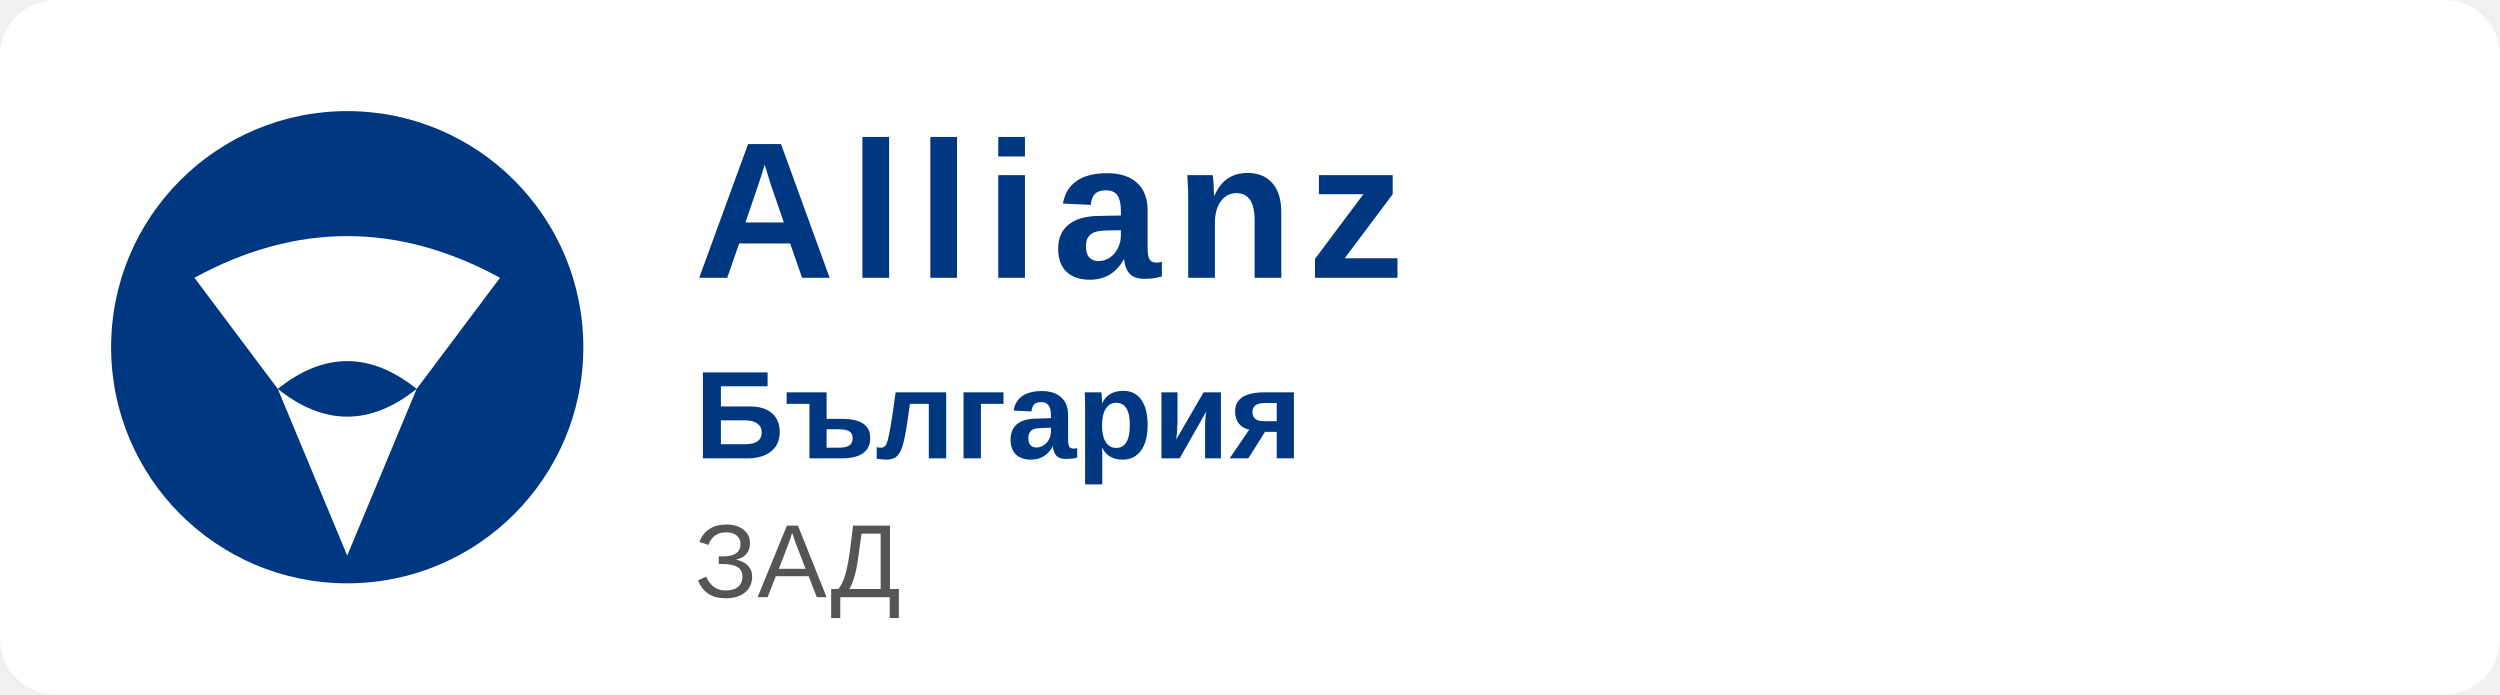
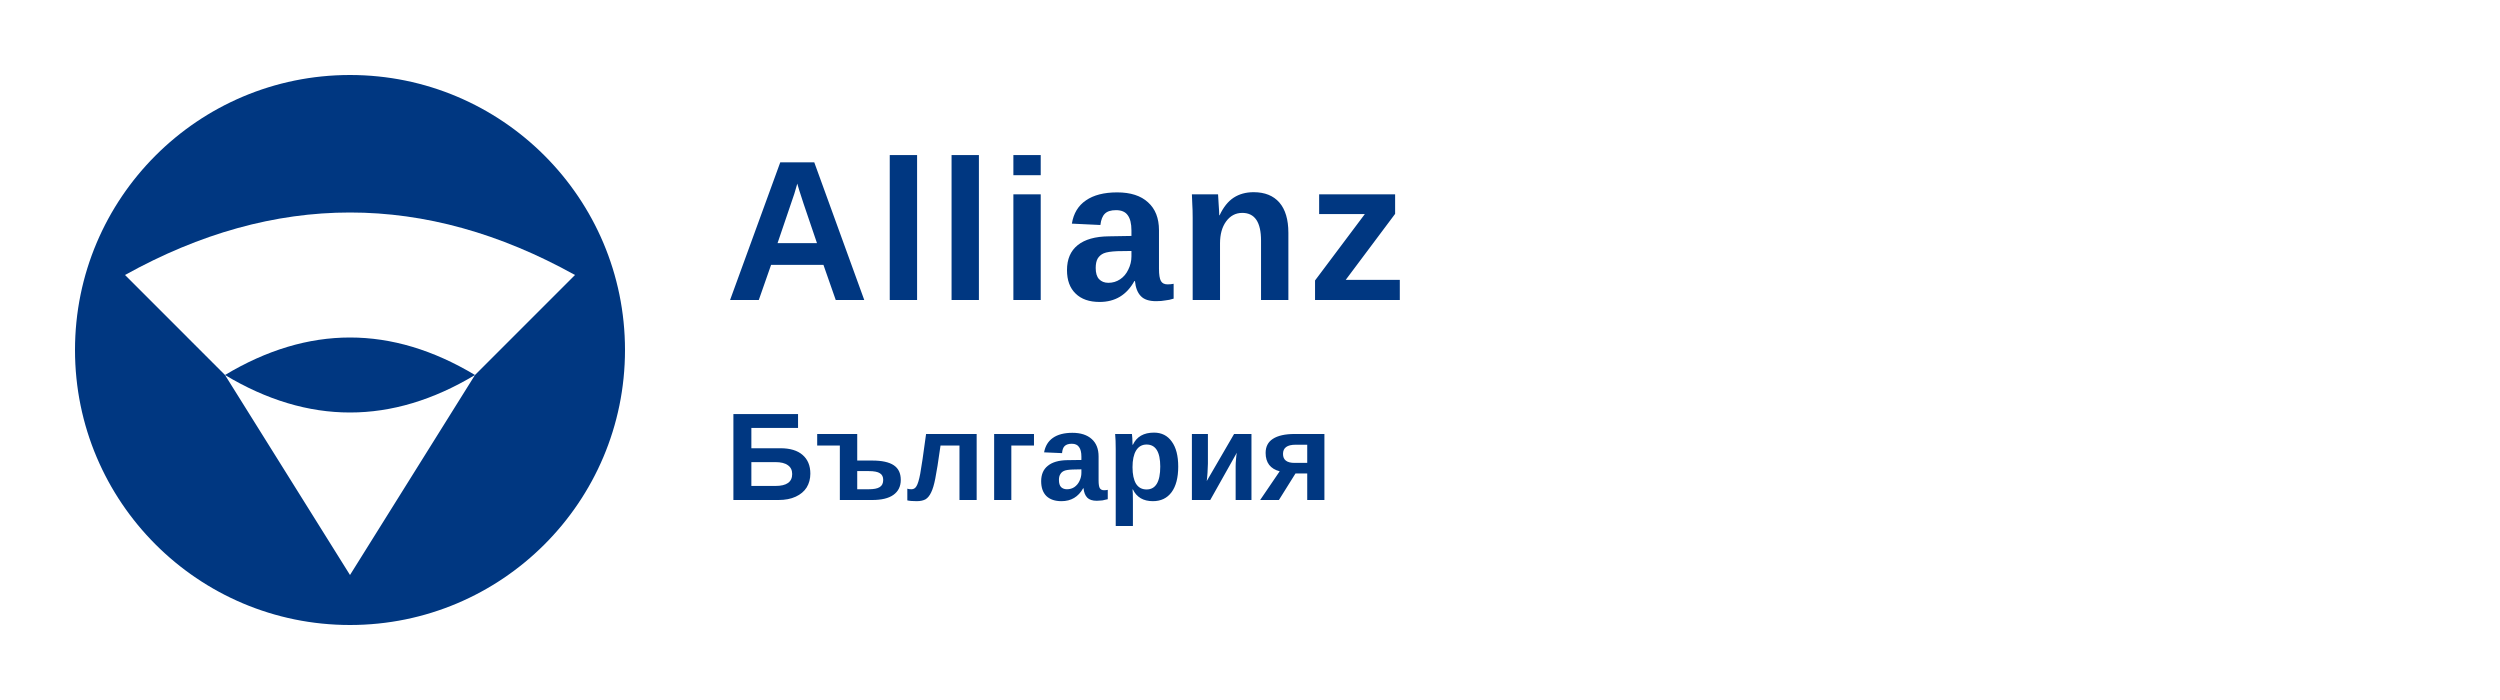
- <svg xmlns="http://www.w3.org/2000/svg" viewBox="0 0 180 50">
-   <rect width="180" height="50" rx="4" fill="white" />
-   <rect x="8" y="8" width="34" height="34" rx="17" fill="#003781" />
-   <path d="M14 20 Q25 14 36 20 L30 28 Q25 24 20 28 Z" fill="white" />
-   <path d="M20 28 Q25 32 30 28 L25 40 Z" fill="white" />
-   <text x="50" y="20" font-family="Arial,sans-serif" font-size="14" font-weight="700" fill="#003781" letter-spacing="1">Allianz</text>
-   <text x="50" y="33" font-family="Arial,sans-serif" font-size="9" fill="#003781" font-weight="600">България</text>
-   <text x="50" y="43" font-family="Arial,sans-serif" font-size="7.5" fill="#555">ЗАД</text>
+ <svg xmlns="http://www.w3.org/2000/svg" viewBox="0 0 200 56">
+   <rect width="200" height="56" fill="white" />
+   <circle cx="28" cy="28" r="22" fill="#003781" />
+   <path d="M10 22 Q28 12 46 22 L38 30 Q28 24 18 30 Z" fill="white" />
+   <path d="M18 30 Q28 36 38 30 L28 46 Z" fill="white" />
+   <circle cx="28" cy="22" r="3" fill="white" />
+   <text x="58" y="24" font-family="Arial,sans-serif" font-size="16" font-weight="700" fill="#003781" letter-spacing="0.5">Allianz</text>
+   <text x="58" y="40" font-family="Arial,sans-serif" font-size="10" fill="#003781" font-weight="600">България</text>
</svg>
